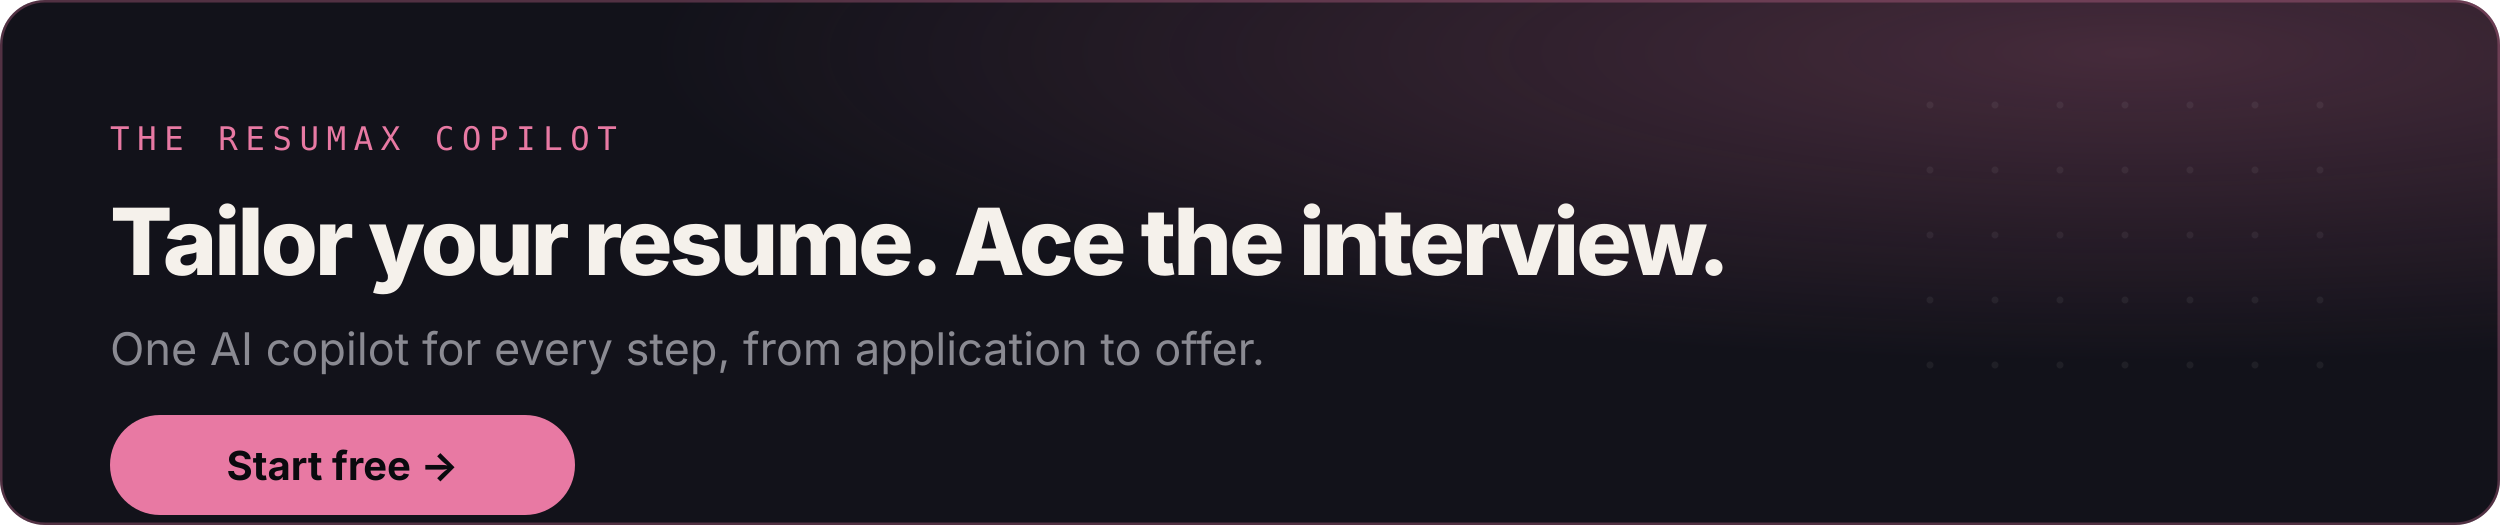
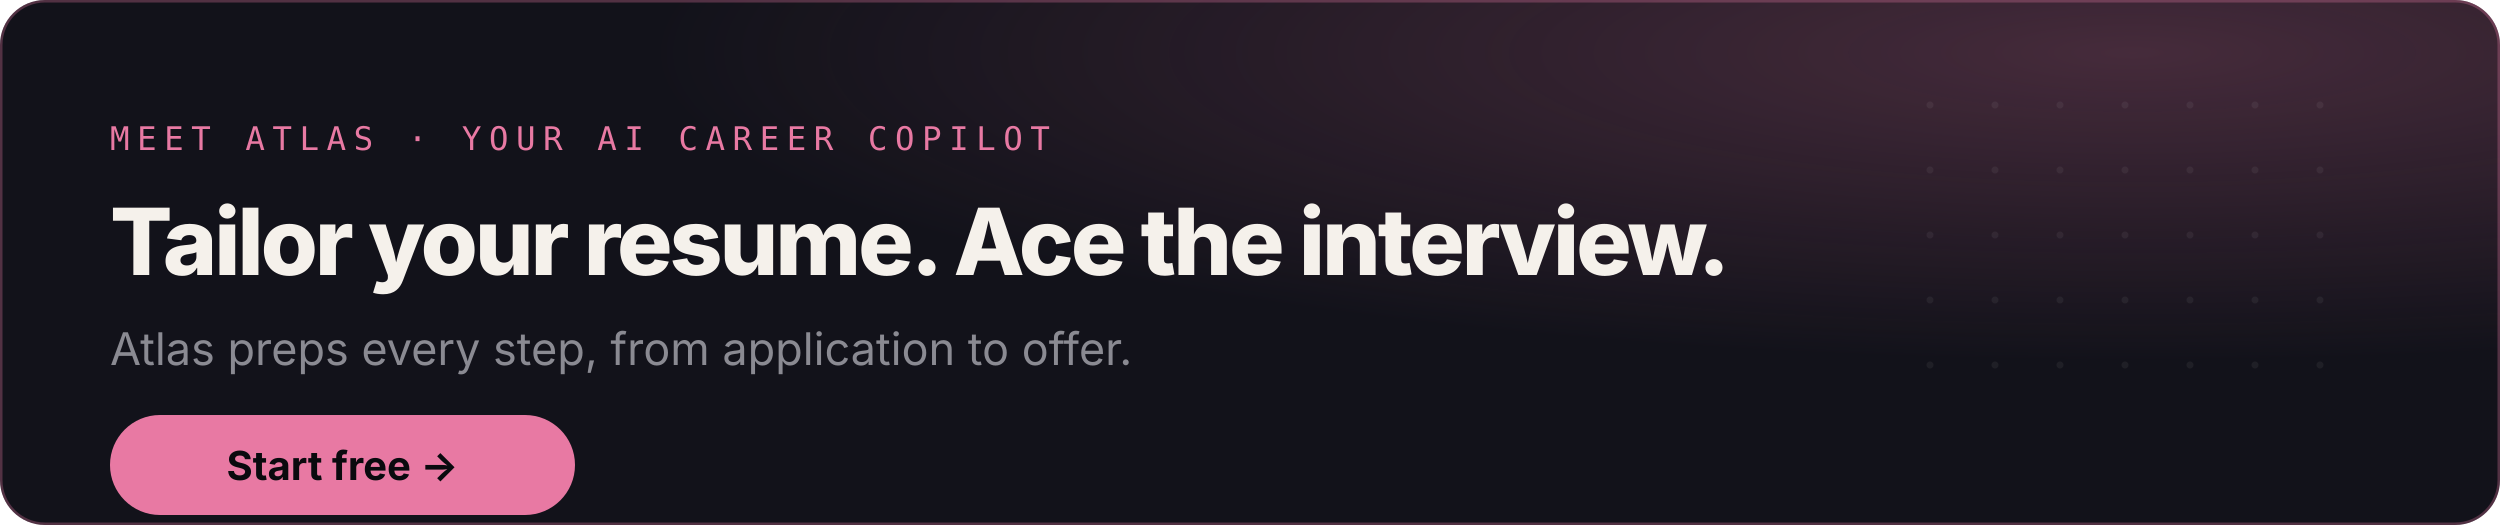
<svg xmlns="http://www.w3.org/2000/svg" viewBox="0 0 1000 210" width="1000" height="210" role="img" aria-label="Tailor your resume and ace the interview with the ResuMax copilot">
  <defs>
    <radialGradient id="cg" cx="0.85" cy="0.1" r="0.95">
      <stop offset="0" stop-color="#E879A3" stop-opacity="0.24" />
      <stop offset="0.62" stop-color="#E879A3" stop-opacity="0" />
    </radialGradient>
  </defs>
  <rect width="1000" height="210" rx="18" fill="#12121A" />
  <rect width="1000" height="210" rx="18" fill="url(#cg)" />
  <rect x="0.5" y="0.5" width="999" height="209" rx="17.5" fill="none" stroke="#E879A3" stroke-opacity="0.3" />
  <circle cx="772" cy="42" r="1.4" fill="#F5F1EB" fill-opacity="0.06" />
  <circle cx="798" cy="42" r="1.4" fill="#F5F1EB" fill-opacity="0.06" />
  <circle cx="824" cy="42" r="1.4" fill="#F5F1EB" fill-opacity="0.06" />
  <circle cx="850" cy="42" r="1.4" fill="#F5F1EB" fill-opacity="0.06" />
  <circle cx="876" cy="42" r="1.4" fill="#F5F1EB" fill-opacity="0.06" />
  <circle cx="902" cy="42" r="1.4" fill="#F5F1EB" fill-opacity="0.06" />
  <circle cx="928" cy="42" r="1.4" fill="#F5F1EB" fill-opacity="0.06" />
  <circle cx="772" cy="68" r="1.4" fill="#F5F1EB" fill-opacity="0.06" />
  <circle cx="798" cy="68" r="1.4" fill="#F5F1EB" fill-opacity="0.06" />
  <circle cx="824" cy="68" r="1.4" fill="#F5F1EB" fill-opacity="0.06" />
  <circle cx="850" cy="68" r="1.4" fill="#F5F1EB" fill-opacity="0.06" />
  <circle cx="876" cy="68" r="1.4" fill="#F5F1EB" fill-opacity="0.06" />
  <circle cx="902" cy="68" r="1.4" fill="#F5F1EB" fill-opacity="0.06" />
  <circle cx="928" cy="68" r="1.4" fill="#F5F1EB" fill-opacity="0.06" />
  <circle cx="772" cy="94" r="1.4" fill="#F5F1EB" fill-opacity="0.06" />
  <circle cx="798" cy="94" r="1.4" fill="#F5F1EB" fill-opacity="0.06" />
  <circle cx="824" cy="94" r="1.4" fill="#F5F1EB" fill-opacity="0.06" />
  <circle cx="850" cy="94" r="1.4" fill="#F5F1EB" fill-opacity="0.06" />
  <circle cx="876" cy="94" r="1.4" fill="#F5F1EB" fill-opacity="0.06" />
  <circle cx="902" cy="94" r="1.4" fill="#F5F1EB" fill-opacity="0.06" />
  <circle cx="928" cy="94" r="1.4" fill="#F5F1EB" fill-opacity="0.06" />
  <circle cx="772" cy="120" r="1.4" fill="#F5F1EB" fill-opacity="0.06" />
  <circle cx="798" cy="120" r="1.4" fill="#F5F1EB" fill-opacity="0.06" />
  <circle cx="824" cy="120" r="1.4" fill="#F5F1EB" fill-opacity="0.06" />
  <circle cx="850" cy="120" r="1.4" fill="#F5F1EB" fill-opacity="0.06" />
  <circle cx="876" cy="120" r="1.4" fill="#F5F1EB" fill-opacity="0.06" />
  <circle cx="902" cy="120" r="1.4" fill="#F5F1EB" fill-opacity="0.06" />
  <circle cx="928" cy="120" r="1.4" fill="#F5F1EB" fill-opacity="0.06" />
  <circle cx="772" cy="146" r="1.4" fill="#F5F1EB" fill-opacity="0.06" />
  <circle cx="798" cy="146" r="1.4" fill="#F5F1EB" fill-opacity="0.06" />
  <circle cx="824" cy="146" r="1.4" fill="#F5F1EB" fill-opacity="0.06" />
  <circle cx="850" cy="146" r="1.4" fill="#F5F1EB" fill-opacity="0.06" />
  <circle cx="876" cy="146" r="1.4" fill="#F5F1EB" fill-opacity="0.06" />
  <circle cx="902" cy="146" r="1.4" fill="#F5F1EB" fill-opacity="0.06" />
  <circle cx="928" cy="146" r="1.4" fill="#F5F1EB" fill-opacity="0.06" />
-   <text x="44" y="60" font-family="'JetBrains Mono', ui-monospace, 'SF Mono', Menlo, monospace" font-size="13" letter-spacing="3" fill="#E879A3">THE RESUMAX COPILOT</text>
+   <text x="44" y="60" font-family="'JetBrains Mono', ui-monospace, 'SF Mono', Menlo, monospace" font-size="13" letter-spacing="3" fill="#E879A3">MEET ATLAS · YOUR AI CAREER COPILOT</text>
  <text x="44" y="110" font-family="'Inter', -apple-system, 'Segoe UI', Roboto, Arial, sans-serif" font-size="37" font-weight="800" letter-spacing="-1.2" fill="#F5F1EB">Tailor your resume. Ace the interview.</text>
-   <text x="44" y="146" font-family="'Inter', -apple-system, 'Segoe UI', Roboto, Arial, sans-serif" font-size="18" fill="#8A8A92">One AI copilot for every step, from application to offer.</text>
+   <text x="44" y="146" font-family="'Inter', -apple-system, 'Segoe UI', Roboto, Arial, sans-serif" font-size="18" fill="#8A8A92">Atlas preps every step, from application to offer.</text>
  <g transform="translate(44, 166)">
    <rect width="186" height="40" rx="20" fill="#E879A3" />
    <text x="93" y="26" text-anchor="middle" font-family="'Inter', -apple-system, 'Segoe UI', Roboto, Arial, sans-serif" font-size="16" font-weight="700" fill="#0A0A0E">Start free →</text>
  </g>
</svg>
